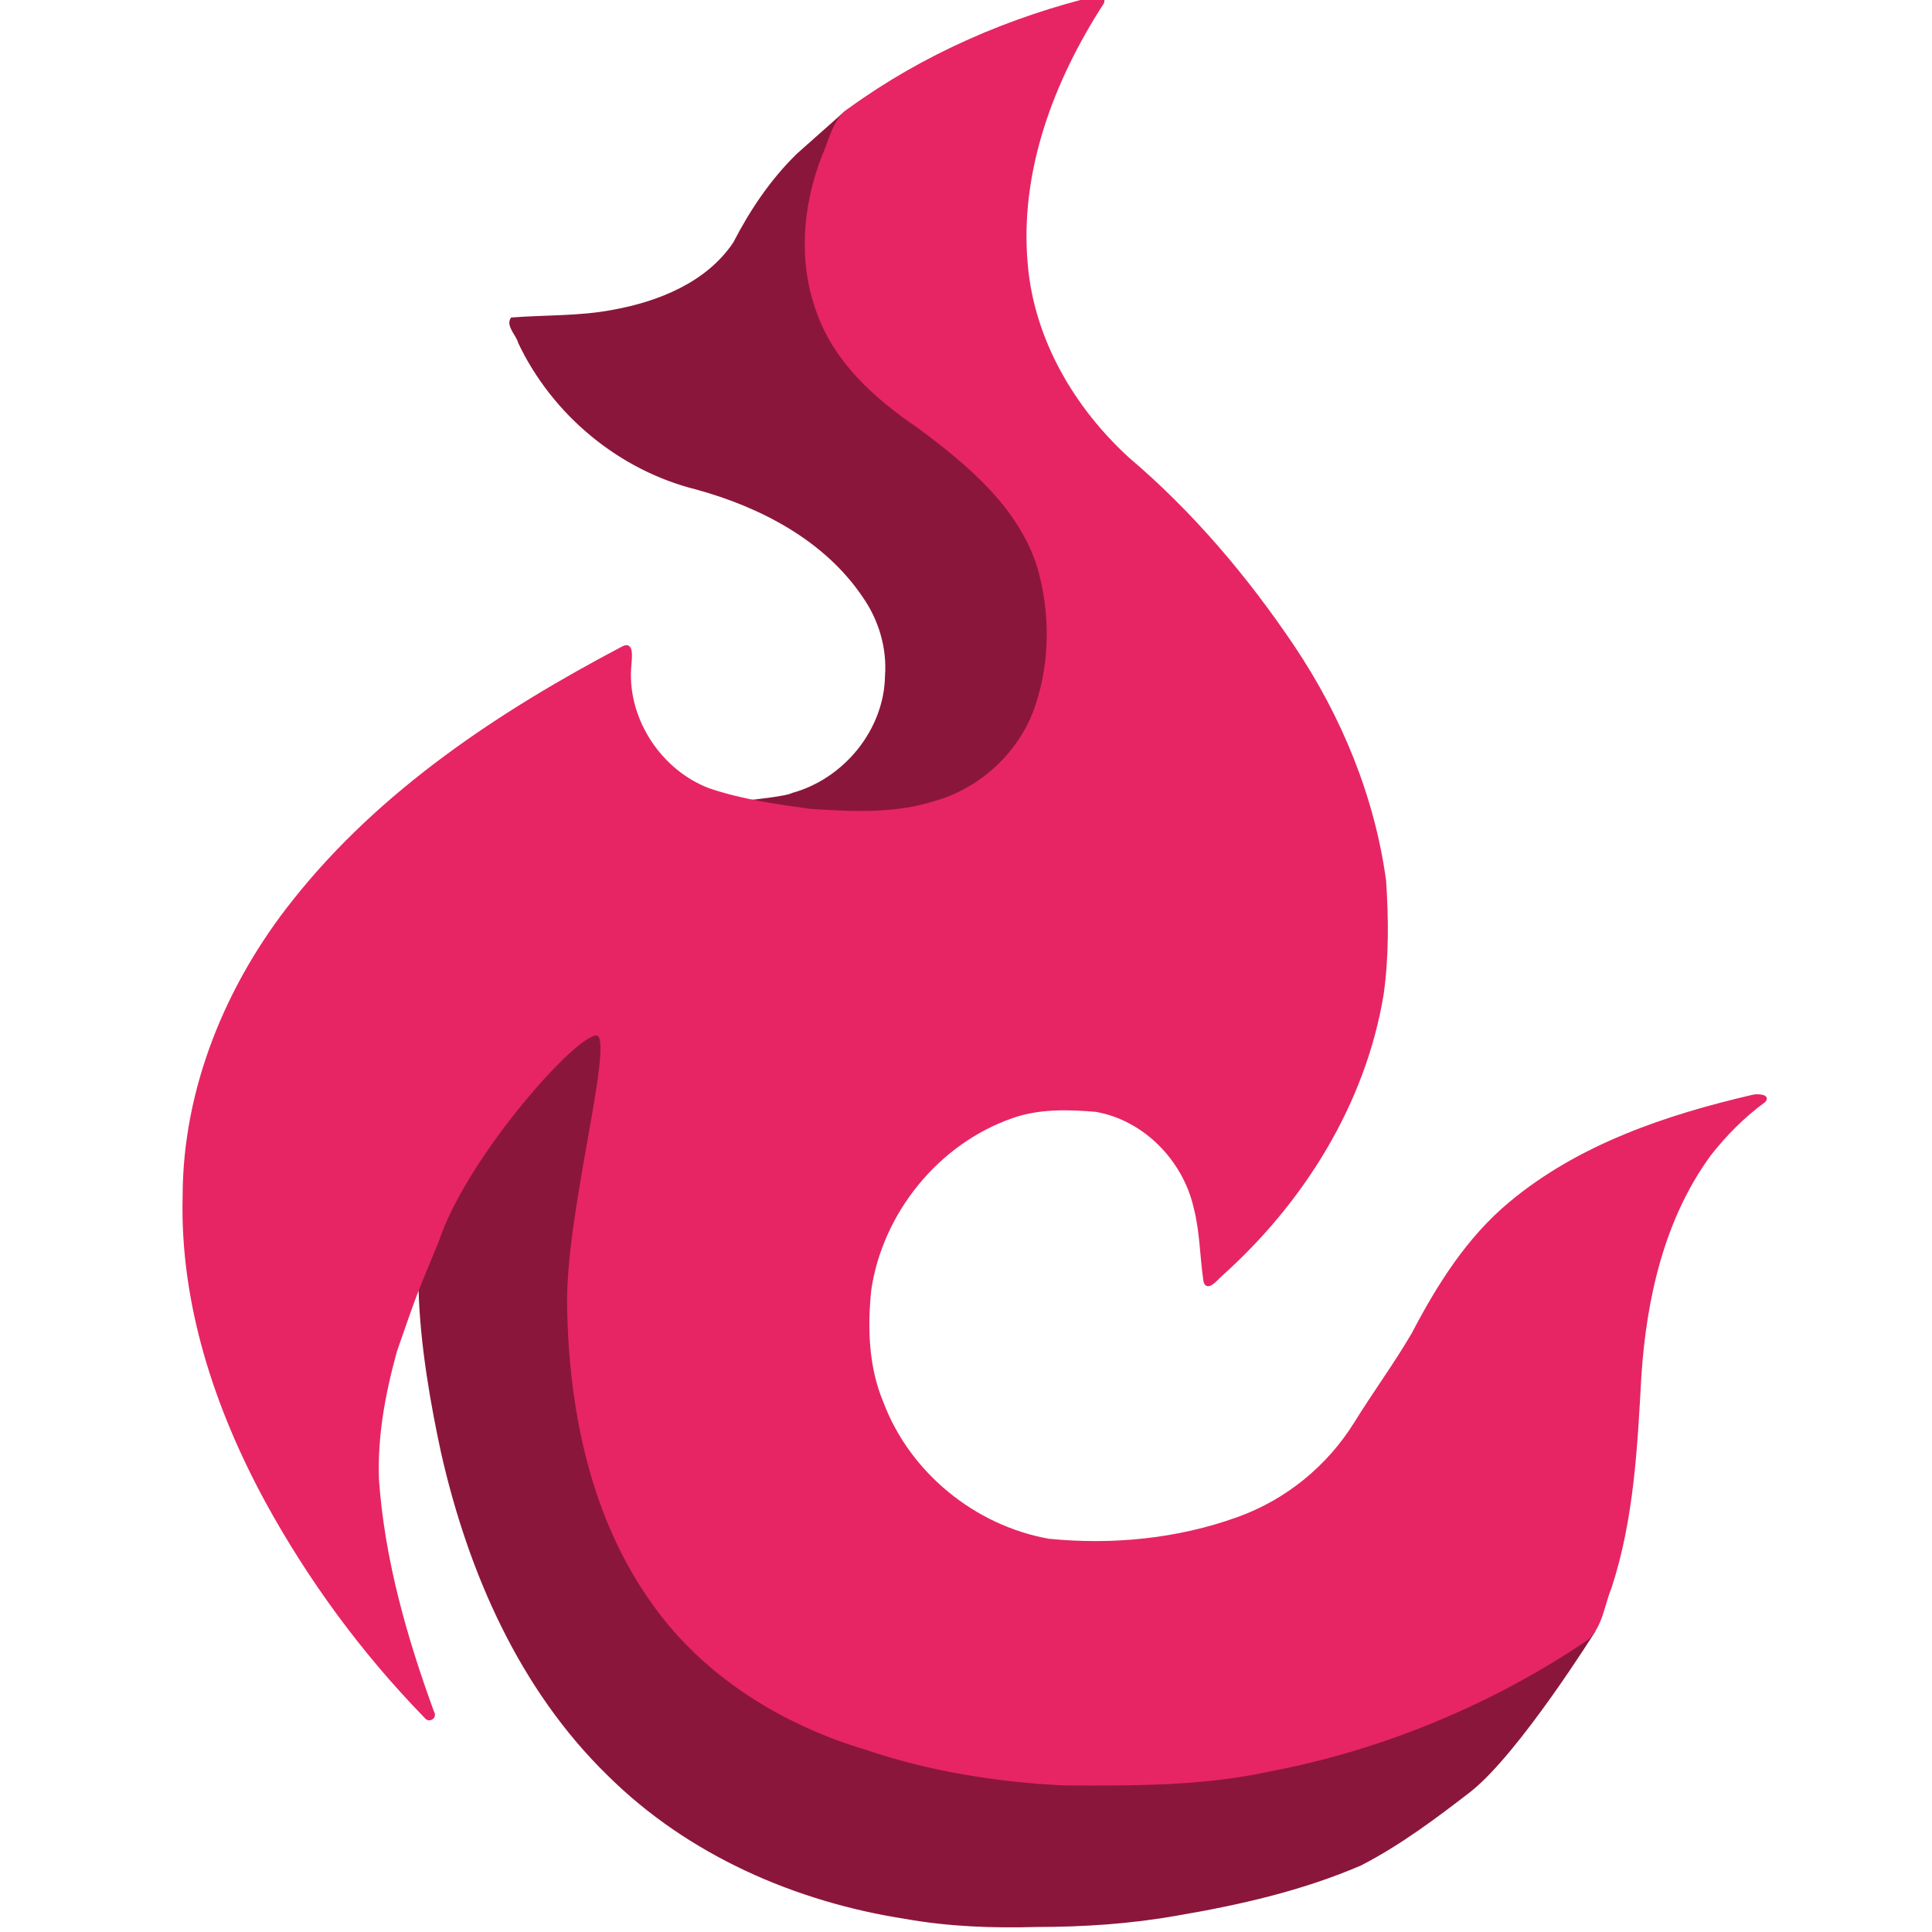
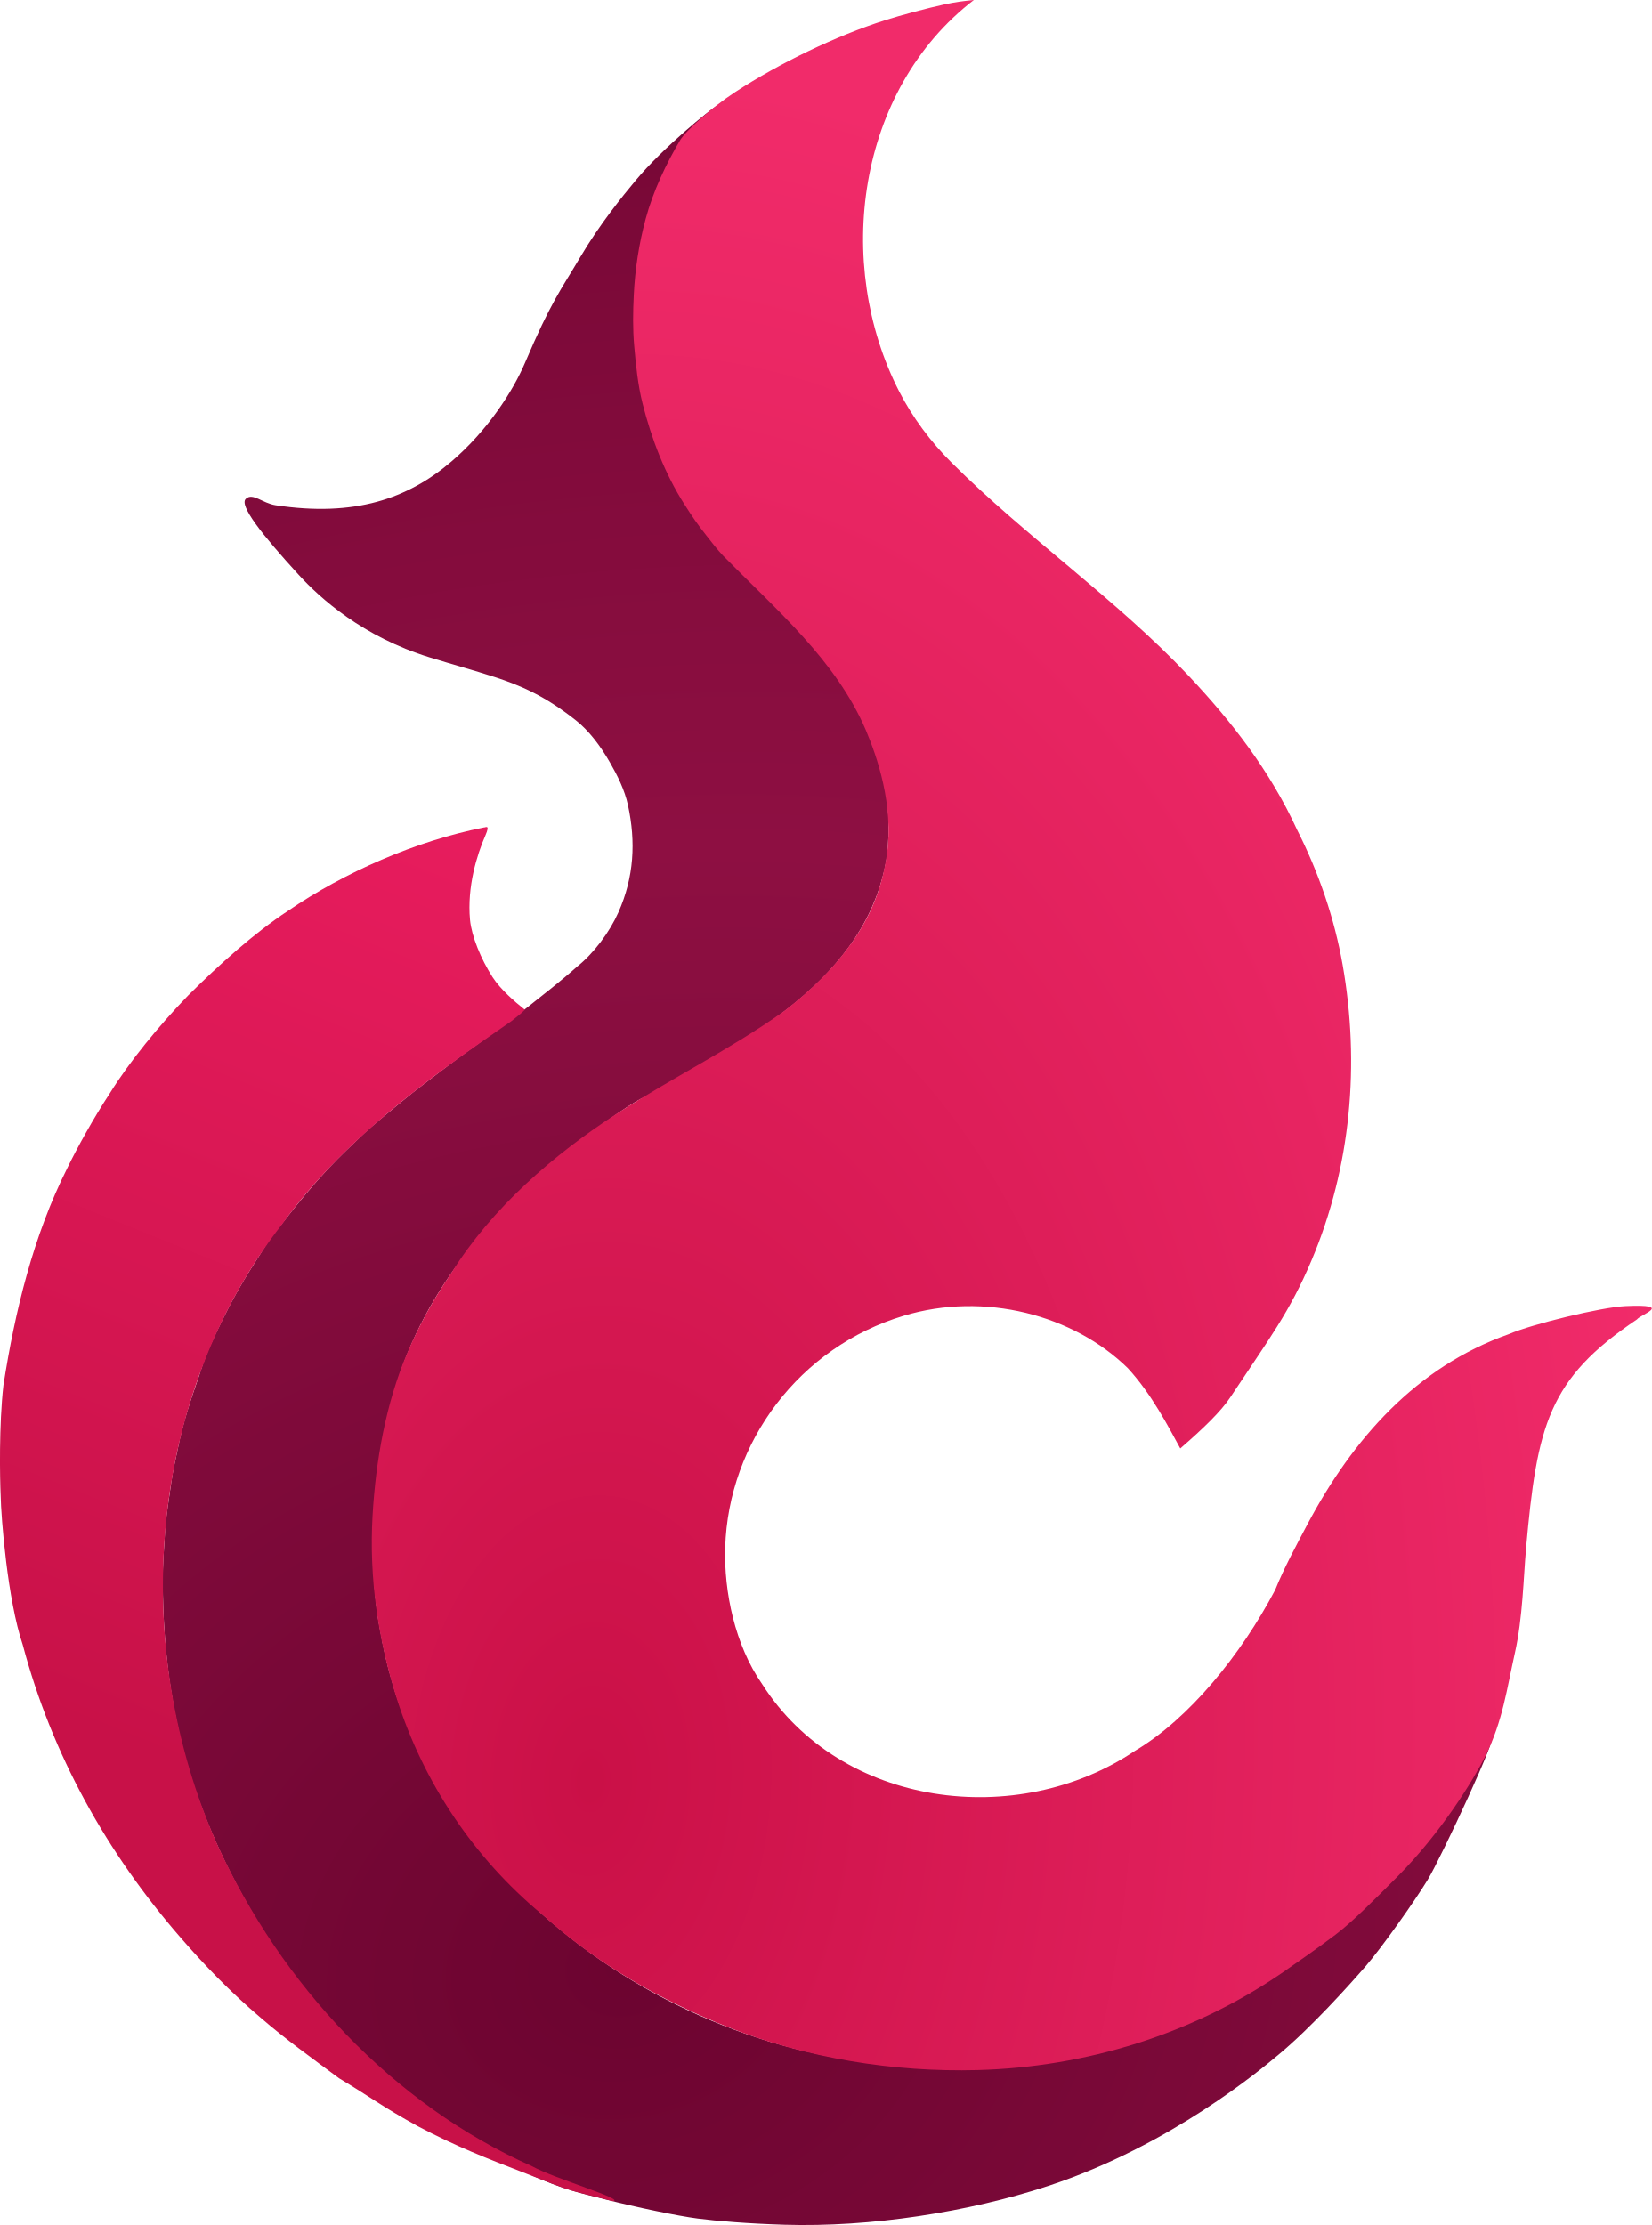
- <svg xmlns="http://www.w3.org/2000/svg" width="73.84mm" height="73.84mm" viewBox="0 0 73.84 73.84" version="1.1" id="svg903">
-   <defs id="defs900" />
-   <g id="layer1" transform="translate(-35.04267,-255.6574)">
-     <g id="g1092" transform="translate(6.975662,-0.1777103)">
-       <path style="fill:#8b163c;fill-opacity:1;stroke:#8b163c;stroke-width:0.114;stroke-linecap:round;stroke-linejoin:miter;stroke-miterlimit:4;stroke-dasharray:none;stroke-opacity:1" d="m 50.717,295.53 c 2.056,-13.709 -1.14,0.736 -1.662,1.158 -1.452,1.256 -2.643,2.804 -3.454,4.546 -0.705,1.504 -1.298,2.192 -1.481,3.848 0.054,2.16 0.481,4.529 0.868,6.302 1.033,4.533 2.982,9.003 6.36,12.285 3.042,3.014 7.134,4.801 11.334,5.45 1.652,0.296 3.332,0.355 5.006,0.307 1.792,0 3.583,-0.117 5.349,-0.432 2.394,-0.407 4.79,-0.951 7.027,-1.915 1.498,-0.773 2.857,-1.792 4.187,-2.821 1.85,-1.471 4.75,-6.117 4.75,-6.117 0,0 -0.708,0.646 -0.875,0.726 -4.133,2.631 -8.815,4.362 -13.677,4.948 -4.461,0.53 -9.055,0.213 -13.345,-1.182 -2.733,-0.854 -5.337,-2.303 -7.222,-4.485 -2.247,-2.534 -3.4,-5.848 -3.842,-9.157 -0.289,-2.089 -0.04,-4.215 0.01,-6.318 0.157,-2.312 0.974,-4.669 1.4,-6.959 0.026,-0.106 -0.702,-0.382 -0.731,-0.185 z" id="path9424" />
-       <path style="fill:#8b163c;fill-opacity:1;stroke:#8b163c;stroke-width:0.114;stroke-linecap:round;stroke-linejoin:miter;stroke-miterlimit:4;stroke-dasharray:none;stroke-opacity:1" d="m 60.407,260.114 c 0,0 -1.475,1.314 -1.844,1.638 -0.999,0.974 -1.782,2.139 -2.418,3.374 -1.035,1.552 -2.899,2.294 -4.672,2.611 -1.271,0.239 -2.566,0.191 -3.841,0.288 -0.167,0.268 0.222,0.606 0.294,0.898 1.294,2.728 3.827,4.836 6.762,5.565 2.471,0.677 4.929,1.958 6.393,4.128 0.62,0.883 0.949,1.975 0.867,3.061 -0.037,2.081 -1.593,3.97 -3.584,4.517 -0.229,0.132 -1.607,0.27 -1.607,0.27 0,0 1.283,0.168 1.476,0.239 1.793,0.281 3.661,0.323 5.425,-0.151 1.714,-0.471 3.271,-1.684 3.893,-3.384 0.849,-2.082 0.794,-4.529 -0.144,-6.573 -1.039,-2.187 -3.088,-3.61 -4.979,-5.005 -1.707,-1.199 -3.111,-2.97 -3.418,-5.079 -0.318,-1.825 0.067,-3.717 0.789,-5.415 0.056,-0.118 0.608,-0.982 0.608,-0.982 z" id="path9463" />
-       <path style="fill:#e72564;fill-opacity:1;stroke:#e72564;stroke-width:0.114;stroke-linecap:round;stroke-linejoin:miter;stroke-miterlimit:4;stroke-dasharray:none;stroke-opacity:1" d="m 70.069,255.715 c -0.002,0 -0.005,0.001 -0.007,0.002 -3.392,0.812 -6.663,2.232 -9.496,4.28 -0.627,0.394 -0.742,1.186 -1.03,1.811 -0.73,1.87 -0.915,3.997 -0.218,5.906 0.653,1.908 2.209,3.312 3.836,4.413 1.897,1.409 3.891,3.046 4.618,5.395 0.488,1.705 0.489,3.565 -0.067,5.251 -0.581,1.798 -2.1,3.227 -3.915,3.737 -1.536,0.485 -3.163,0.4 -4.745,0.298 -1.304,-0.177 -2.646,-0.367 -3.898,-0.794 -1.834,-0.698 -3.125,-2.635 -3.018,-4.604 0.03,-0.432 0.128,-1.02 -0.251,-0.82 -4.694,2.472 -9.248,5.48 -12.574,9.68 -2.546,3.189 -4.198,7.18 -4.2,11.295 -0.104,4.084 1.216,8.075 3.146,11.632 1.641,3.006 3.692,5.795 6.082,8.248 0.12,0.187 0.396,0.022 0.27,-0.17 -1.046,-2.863 -1.895,-5.848 -2.108,-8.892 -0.057,-1.659 0.226,-3.221 0.684,-4.9 0.845,-2.423 0.666,-1.939 1.609,-4.228 1.053,-3.225 5.511,-8.253 6.152,-7.881 0.641,0.372 -1.211,6.893 -1.14,10.39 0.065,3.974 0.899,8.095 3.263,11.371 1.935,2.721 4.905,4.559 8.071,5.509 2.447,0.83 5.024,1.248 7.6,1.372 2.627,0.011 5.28,0.032 7.86,-0.533 4.327,-0.826 8.479,-2.551 12.128,-5.015 0.547,-0.492 0.608,-1.294 0.877,-1.941 0.861,-2.614 0.994,-5.388 1.145,-8.109 0.195,-2.961 0.879,-6.023 2.664,-8.459 0.598,-0.766 1.291,-1.463 2.074,-2.037 0.22,-0.202 -0.247,-0.238 -0.434,-0.186 -3.295,0.766 -6.628,1.889 -9.26,4.087 -1.618,1.343 -2.749,3.15 -3.713,4.993 -0.681,1.169 -1.49,2.264 -2.2,3.415 -1.044,1.676 -2.622,2.968 -4.49,3.639 -2.302,0.832 -4.806,1.074 -7.232,0.833 -2.851,-0.505 -5.367,-2.554 -6.383,-5.274 -0.564,-1.353 -0.608,-2.859 -0.46,-4.294 0.438,-2.97 2.59,-5.633 5.442,-6.621 1.009,-0.359 2.139,-0.333 3.202,-0.241 1.861,0.321 3.369,1.879 3.786,3.69 0.241,0.919 0.241,1.866 0.375,2.799 0.059,0.435 0.459,-0.061 0.599,-0.188 3.132,-2.793 5.491,-6.563 6.179,-10.739 0.203,-1.429 0.189,-2.886 0.096,-4.323 -0.434,-3.207 -1.696,-6.264 -3.492,-8.945 -1.783,-2.653 -3.873,-5.123 -6.311,-7.194 -2.106,-1.922 -3.644,-4.545 -3.893,-7.412 -0.327,-3.554 0.983,-7.023 2.883,-9.976 0.09,-0.098 0.044,-0.288 -0.108,-0.267 z" id="path9502" />
-     </g>
+ <svg xmlns="http://www.w3.org/2000/svg" xmlns:xlink="http://www.w3.org/1999/xlink" width="55.947mm" height="75.369mm" viewBox="0 0 55.947 75.369" version="1.1" id="svg903" xml:space="preserve">
+   <defs id="defs900">
+     <linearGradient id="linearGradient339">
+       <stop style="stop-color:#c81148;stop-opacity:1;" offset="0" id="stop339" />
+       <stop style="stop-color:#e71c5d;stop-opacity:1;" offset="1" id="stop340" />
+     </linearGradient>
+     <linearGradient id="linearGradient336">
+       <stop style="stop-color:#ca1047;stop-opacity:1;" offset="0" id="stop337" />
+       <stop style="stop-color:#f12b6a;stop-opacity:1;" offset="1" id="stop338" />
+     </linearGradient>
+     <linearGradient id="linearGradient335">
+       <stop style="stop-color:#6c0430;stop-opacity:1;" offset="0" id="stop335" />
+       <stop style="stop-color:#8e0f42;stop-opacity:1;" offset="1" id="stop336" />
+     </linearGradient>
+     <radialGradient xlink:href="#linearGradient335" id="radialGradient336" cx="209.359" cy="184.373" fx="209.359" fy="184.373" r="16.313" gradientTransform="matrix(-0.5641455,-2.228367,2.661708,-0.6738527,-307.5596,912.3323)" gradientUnits="userSpaceOnUse" spreadMethod="reflect" />
+     <linearGradient xlink:href="#linearGradient339" id="linearGradient340" x1="202.154" y1="213.26" x2="211.177" y2="190.927" gradientUnits="userSpaceOnUse" gradientTransform="matrix(1.365532,0,0,1.365532,-228.4292,22.73653)" />
+     <radialGradient xlink:href="#linearGradient336" id="radialGradient340" cx="243.846" cy="231.447" fx="243.846" fy="231.447" r="21.645" gradientTransform="matrix(1.6949,0.08326848,-0.1314914,2.676459,-318.9111,-324.5032)" gradientUnits="userSpaceOnUse" />
+   </defs>
+   <g id="layer1" transform="translate(-43.95154,-254.958)" style="display:inline">
+     <path d="m 92.313,318.624 c 0.435,-0.715 2.493,-5.115 2.144,-4.823 -1.45,2.457 -4.165,5.846 -6.529,7.439 0.838,-0.469 -2.677,1.957 -3.832,2.203 -2.376,1.036 -5.819,1.639 -7.429,1.49 -8.889,0.523 -18.314,-5.72 -19.843,-14.772 -0.335,-1.668 -0.415,-4.887 0.353,-7.541 0.782,-3.414 3.118,-6.334 5.825,-8.501 -1.483,1.142 2.048,-1.759 2.852,-2.026 3.326,-1.895 7.475,-3.925 8.14,-8.135 0.416,-3.78 -1.57,-6.916 -4.779,-9.595 -3.209,-2.68 -4.614,-8.165 -3.186,-12.581 -0.54,1.626 2.507,-3.396 2.204,-3.241 -0.208,0.107 -1.826,1.418 -2.746,2.522 -0.453,0.543 -1.222,1.488 -1.882,2.605 -0.682,1.155 -0.988,1.505 -1.872,3.581 -0.404,0.949 -1.254,2.284 -2.492,3.343 -1.472,1.26 -3.282,1.887 -5.955,1.48 -0.449,-0.069 -0.774,-0.437 -1.008,-0.217 -0.234,0.22 0.534,1.2 1.794,2.578 0.718,0.786 2.167,2.094 4.428,2.792 0.782,0.242 1.504,0.439 2.209,0.668 0.849,0.277 1.687,0.624 2.751,1.469 0.434,0.345 0.816,0.84 1.153,1.428 0.249,0.434 0.494,0.917 0.608,1.441 0.271,1.247 0.205,2.441 -0.323,3.63 -0.297,0.669 -0.833,1.389 -1.404,1.844 -0.548,0.489 -1.151,0.955 -1.728,1.412 -0.912,0.722 -1.896,1.362 -2.814,2.072 -0.452,0.35 -0.926,0.691 -1.363,1.058 -0.495,0.416 -1.031,0.826 -1.491,1.278 -0.175,0.172 -0.59,0.551 -1.029,1.019 -0.484,0.516 -1.007,1.141 -1.474,1.747 -0.484,0.628 -0.05,-0.088 -1.152,1.655 -0.293,0.464 -0.611,1.011 -0.974,1.753 -0.232,0.475 -0.513,1.036 -0.716,1.684 -0.093,0.295 -0.201,0.578 -0.303,0.89 -0.17,0.52 -0.341,1.088 -0.455,1.66 -0.084,0.421 -0.188,0.827 -0.244,1.253 -0.072,0.54 -0.177,1.118 -0.208,1.635 -0.036,0.606 -0.082,1.159 -0.078,1.678 0.002,2.514 0.358,5.07 1.226,7.436 1.427,3.886 3.91,7.451 7.197,9.962 0.855,0.653 2.467,2.102 4.42,2.898 0.931,0.379 1.303,0.448 2.16,0.668 1.033,0.264 2.462,0.562 3.112,0.645 0.65,0.084 1.703,0.172 2.951,0.21 2.887,0.088 6.209,-0.422 8.917,-1.312 4.163,-1.369 7.249,-3.983 7.819,-4.458 1.101,-0.918 2.373,-2.335 2.93,-2.976 0.557,-0.641 1.681,-2.232 2.116,-2.947 z" id="path244" style="fill:url(#radialGradient336);stroke:none;stroke-width:0.137;stroke-dasharray:none;stroke-opacity:1" />
+     <path d="m 95.639,307.409 c 0.375,-4.174 0.751,-5.739 3.756,-7.757 0.122,-0.171 1.277,-0.528 -0.387,-0.452 -0.818,0.037 -3.177,0.613 -3.947,0.948 -3.15,1.114 -5.295,3.557 -6.828,6.446 -0.368,0.694 -0.802,1.499 -1.09,2.219 -1.162,2.201 -2.912,4.362 -4.748,5.451 -3.983,2.682 -9.967,1.926 -12.632,-2.263 -0.919,-1.318 -1.294,-3.126 -1.249,-4.626 0.109,-3.569 2.515,-6.789 6.048,-7.848 2.736,-0.825 5.744,-0.031 7.588,1.774 0.816,0.887 1.374,1.986 1.778,2.721 0.782,-0.678 1.376,-1.252 1.695,-1.733 1.318,-1.991 2.003,-2.872 2.749,-4.634 1.343,-3.175 1.645,-6.663 1.056,-10.009 -0.277,-1.571 -0.808,-3.13 -1.543,-4.577 -0.92,-2.007 -2.228,-3.685 -3.685,-5.23 -2.437,-2.584 -5.5,-4.694 -8.019,-7.211 -0.706,-0.702 -1.324,-1.534 -1.773,-2.408 -2.224,-4.332 -1.437,-10.21 2.529,-13.263 -0.398,0.043 -0.603,0.065 -1.013,0.154 -0.559,0.122 -1.458,0.361 -1.992,0.531 -1.667,0.529 -3.595,1.465 -5.073,2.43 -0.865,0.565 -1.676,1.335 -1.848,1.595 -0.503,0.841 -0.94,1.774 -1.192,2.71 -0.226,0.838 -0.359,1.701 -0.401,2.57 -0.028,0.569 -0.037,1.149 0.013,1.717 0.058,0.658 0.123,1.323 0.284,1.962 0.304,1.201 0.754,2.377 1.422,3.422 0.253,0.396 0.432,0.663 0.732,1.041 0.153,0.201 0.394,0.504 0.568,0.687 1.803,1.836 3.83,3.543 4.844,5.922 0.37,0.877 0.952,2.523 0.707,4.216 -0.172,1.187 -0.574,2.097 -1.167,2.947 -0.561,0.803 -1.288,1.556 -2.321,2.355 -1.846,1.309 -3.725,2.215 -5.645,3.458 -2.138,1.385 -4.239,3.188 -5.625,5.418 -0.576,0.84 -1.082,1.748 -1.479,2.682 -0.734,1.724 -1.074,3.669 -1.181,5.532 -0.121,2.102 0.186,4.209 0.825,6.205 0.904,2.824 2.594,5.366 4.892,7.275 1.853,1.679 4.036,2.933 6.334,3.844 2.654,1.051 5.607,1.525 8.44,1.449 3.661,-0.099 7.297,-1.211 10.366,-3.328 0.432,-0.298 1.2,-0.835 1.758,-1.258 0.558,-0.422 1.308,-1.173 2.089,-1.958 1.494,-1.502 2.587,-3.287 2.996,-4.11 0.583,-1.175 0.72,-2.267 0.996,-3.496 0.26,-1.158 0.287,-2.545 0.374,-3.518 z" id="path230" style="fill:url(#radialGradient340);stroke:none;stroke-width:0.137;stroke-dasharray:none;stroke-opacity:1" />
+     <path d="m 64.695,329.518 c 0.515,-0.037 -1.973,-0.765 -2.716,-1.178 -4.745,-2.108 -8.509,-6.184 -10.653,-10.871 -3.014,-6.744 -2.408,-15.157 2.191,-21.057 2.054,-2.836 4.917,-4.907 7.764,-6.87 0.514,-0.402 0.442,-0.386 0.413,-0.408 -0.293,-0.233 -0.791,-0.658 -1.06,-1.077 -0.396,-0.617 -0.711,-1.388 -0.763,-1.943 -0.103,-1.119 0.237,-2.209 0.519,-2.851 0.18,-0.411 -0.009,-0.261 -0.045,-0.276 -2.315,0.457 -4.723,1.517 -6.642,2.827 -1.119,0.734 -2.313,1.803 -3.384,2.869 -0.991,1.025 -1.978,2.231 -2.647,3.309 -0.565,0.86 -1.122,1.876 -1.439,2.53 -1.157,2.298 -1.775,4.859 -2.165,7.357 -0.154,1.353 -0.121,3.139 -0.094,3.73 0.012,0.764 0.238,3.56 0.745,5.054 0.993,3.737 2.843,7.05 5.366,9.948 0.77,0.888 1.652,1.811 2.715,2.711 0.804,0.697 1.707,1.346 2.639,2.036 1.066,0.638 1.442,0.951 2.668,1.625 1.31,0.692 2.293,1.071 3.69,1.612 0.719,0.278 1.226,0.494 1.725,0.624 0.499,0.129 0.962,0.237 1.172,0.3 z" id="path255" style="fill:url(#linearGradient340);stroke:none;stroke-width:0.137;stroke-dasharray:none;stroke-opacity:1" />
  </g>
</svg>
